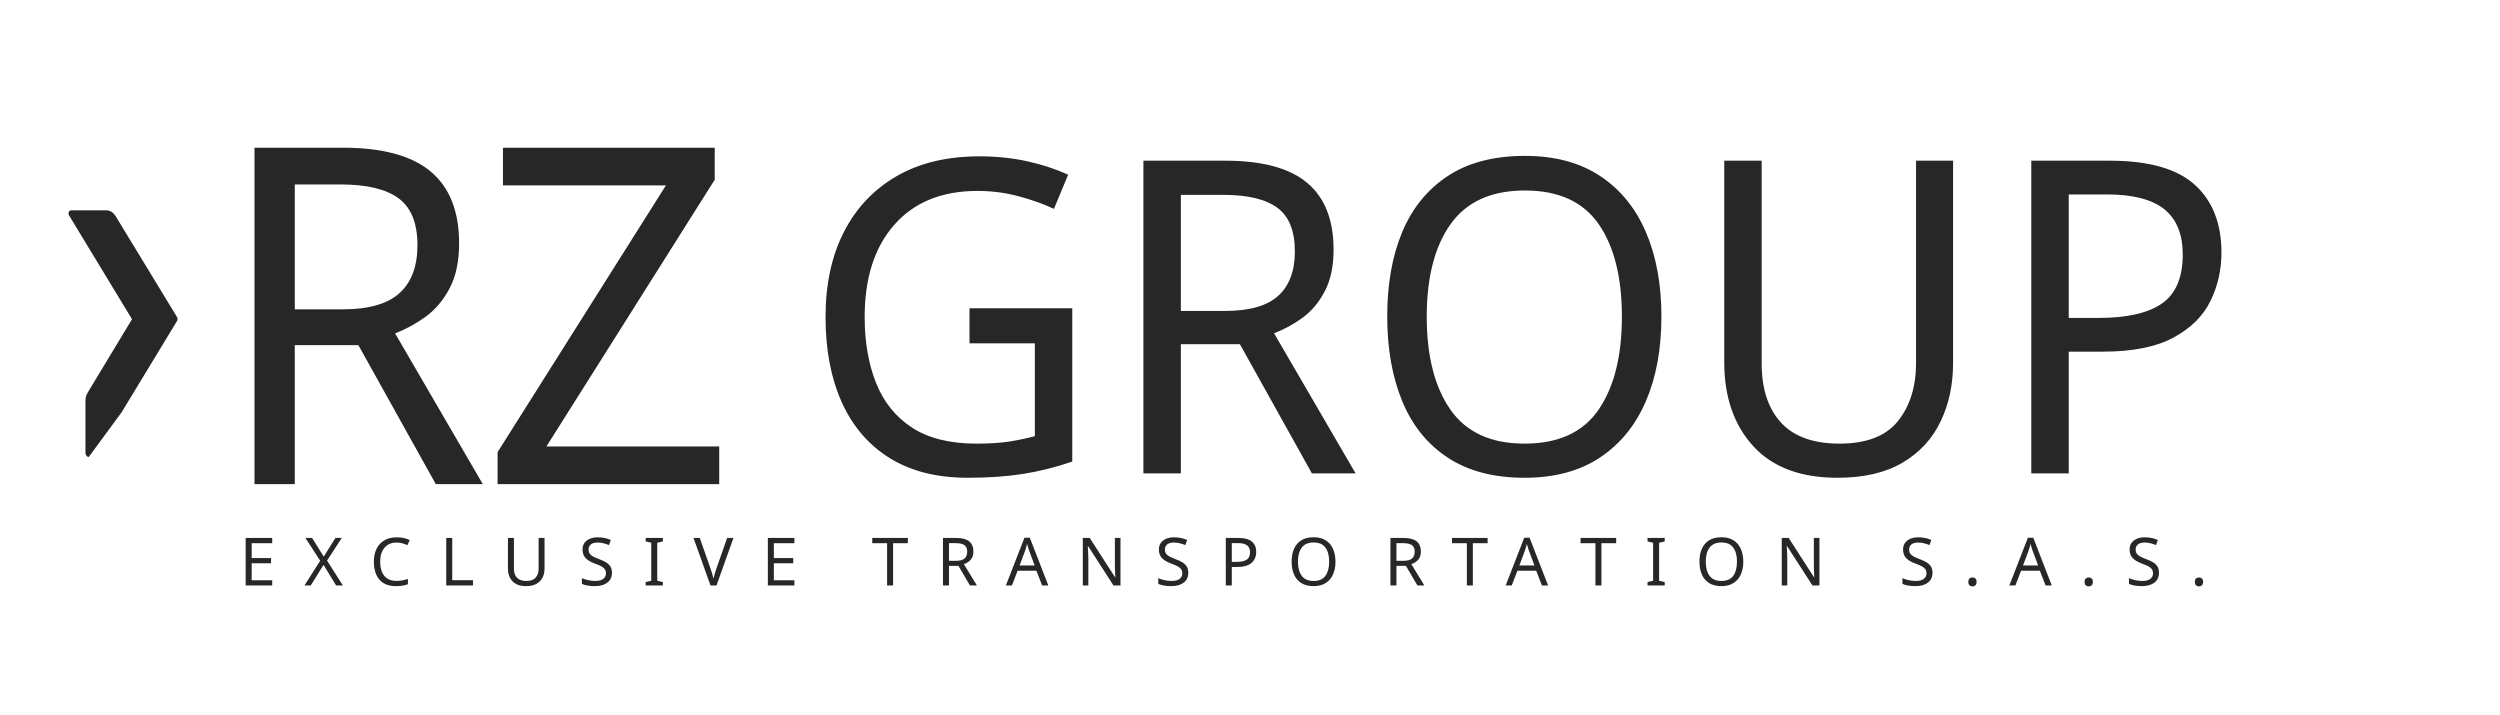
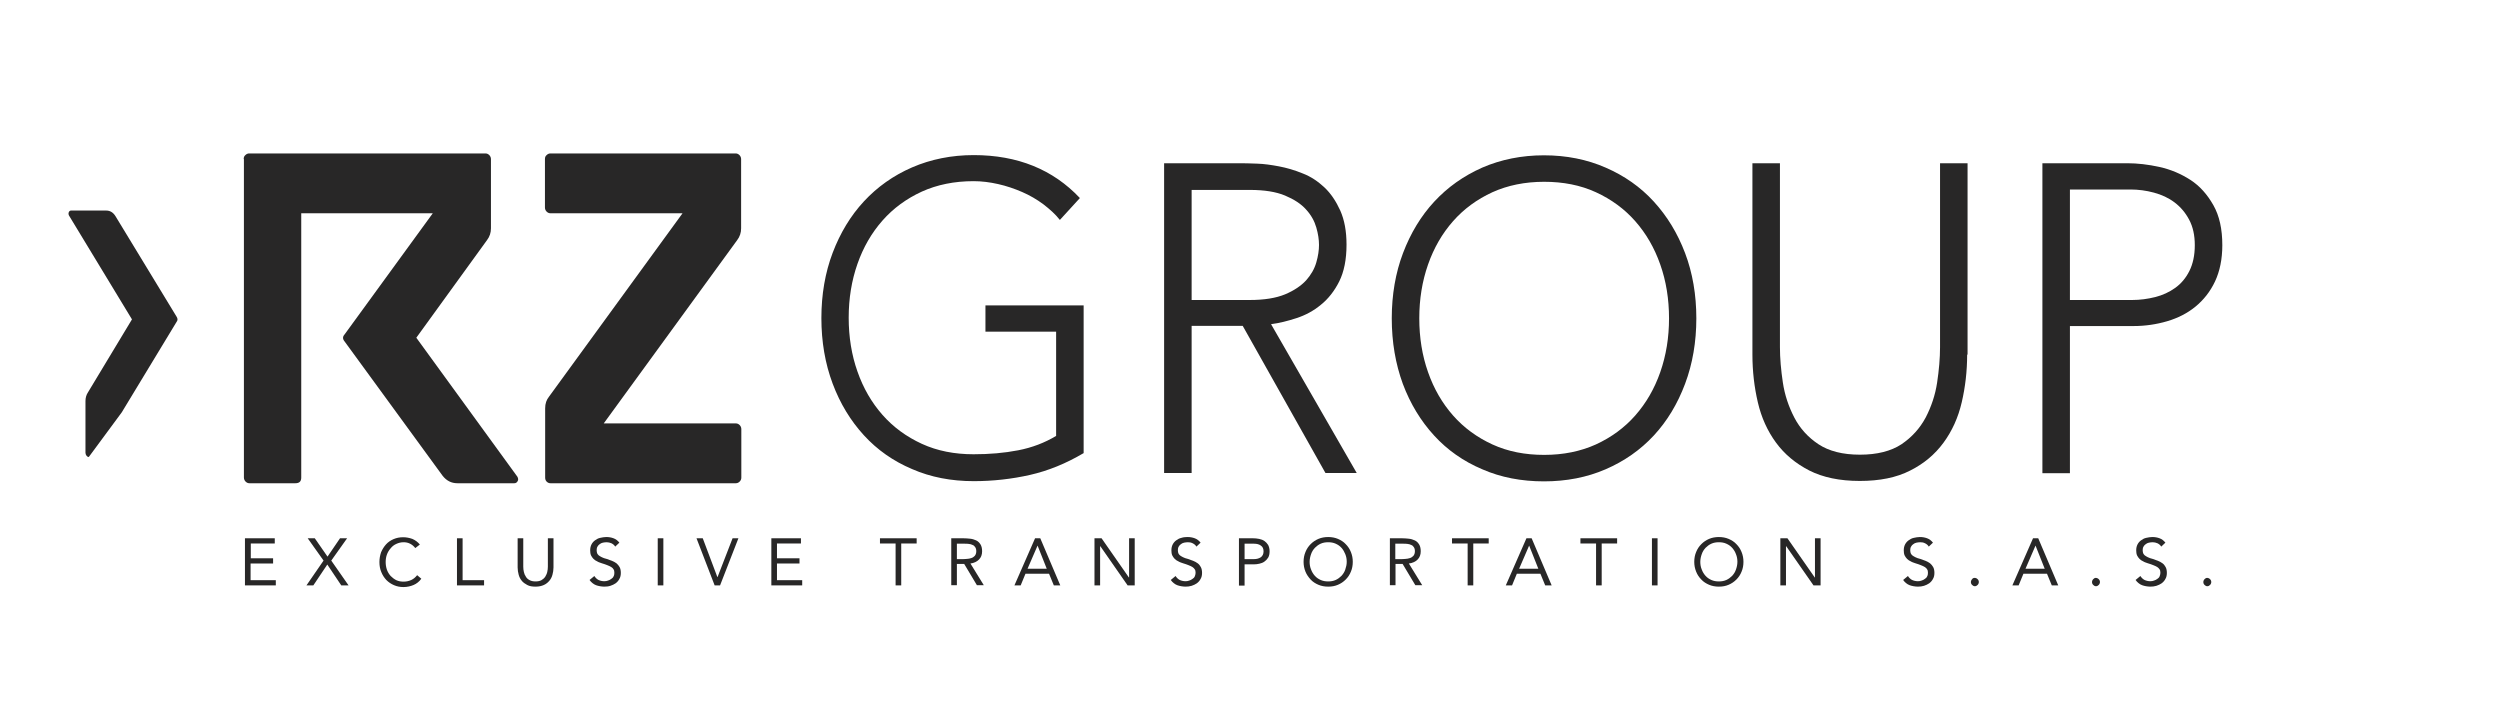
- <svg xmlns="http://www.w3.org/2000/svg" id="Layer_1" data-name="Layer 1" viewBox="0 0 1199.19 342.79">
-   <defs>
-     <style>
-       .cls-1, .cls-2, .cls-3, .cls-4 {
-         fill: #282727;
-       }
- 
-       .cls-5 {
-         letter-spacing: .4em;
-       }
- 
-       .cls-6 {
-         letter-spacing: .42em;
-       }
- 
-       .cls-7 {
-         letter-spacing: .42em;
-       }
- 
-       .cls-2 {
-         font-family: Avenir-Roman, Avenir;
-         font-size: 31.92px;
-       }
- 
-       .cls-3 {
-         font-family: VALORANT-Regular, VALORANT;
-         font-size: 226.05px;
-         letter-spacing: -.02em;
-       }
- 
-       .cls-4 {
-         font-family: Avenir-Light, Avenir;
-         font-size: 210.08px;
-         letter-spacing: 0em;
-       }
- 
-       .cls-8 {
-         letter-spacing: .33em;
-       }
-     </style>
-   </defs>
-   <g>
-     <path class="cls-1" d="M42.6,219.2c-.45,0-.82-.2-1.14-.59-.31-.4-.47-.87-.47-1.44v-24.84c0-1.58,.4-2.99,1.2-4.23l21.13-34.98-30.23-49.85c-.27-.56-.29-1.1-.07-1.61,.22-.51,.56-.76,1-.76h16.99c1.78,0,3.26,.9,4.41,2.7l29.29,48.16c.63,.9,.63,1.75,0,2.54l-26.35,43.43-15.78,21.46Z" />
-     <text class="cls-3" transform="translate(101.25 232.24) scale(.95 1)">
-       <tspan x="0" y="0">RZ</tspan>
-     </text>
-     <text class="cls-4" transform="translate(383.82 227.08) scale(.95 1)">
-       <tspan x="0" y="0">GROUP</tspan>
-     </text>
+ <svg xmlns="http://www.w3.org/2000/svg" version="1.1" id="Layer_1" x="0px" y="0px" viewBox="0 0 1199.2 342.8" style="enable-background:new 0 0 1199.2 342.8;" xml:space="preserve">
+   <style type="text/css">
+ 	.st0{fill:#282727;}
+ 	.st1{enable-background:new    ;}
+ </style>
+   <path class="st0" d="M42.6,219.2c-0.5,0-0.8-0.2-1.1-0.6c-0.3-0.4-0.5-0.9-0.5-1.4v-24.8c0-1.6,0.4-3,1.2-4.2l21.1-35l-30.2-49.8  c-0.3-0.6-0.3-1.1-0.1-1.6s0.6-0.8,1-0.8h17c1.8,0,3.3,0.9,4.4,2.7l29.3,48.2c0.6,0.9,0.6,1.8,0,2.5l-26.3,43.4L42.6,219.2  L42.6,219.2z" />
+   <g class="st1">
+     <path class="st0" d="M116.9,76.3c0-0.8,0.2-1.4,0.8-1.9c0.5-0.5,1.1-0.8,1.8-0.8h113.4c0.7,0,1.3,0.3,1.8,0.8   c0.5,0.5,0.8,1.2,0.8,1.9v33.2c0,2.1-0.6,4-1.9,5.7l-33.9,46.8l48.5,66.7c0.4,0.8,0.5,1.5,0.1,2.1c-0.4,0.7-0.9,1-1.6,1h-27.3   c-2.9,0-5.2-1.2-7.1-3.6l-47-64.4c-1-1.2-1-2.3,0-3.4l42.3-58.1h-63.1v126.8c0,1.8-0.9,2.7-2.8,2.7h-22.1c-0.7,0-1.3-0.3-1.8-0.8   c-0.5-0.5-0.8-1.2-0.8-1.9V76.3z" />
+     <path class="st0" d="M261.5,229.1v-33.2c0-2.3,0.6-4.1,1.9-5.7l64-87.9H264c-0.7,0-1.3-0.3-1.8-0.8c-0.5-0.5-0.8-1.2-0.8-1.9V76.3   c0-0.8,0.2-1.4,0.8-1.9c0.5-0.5,1.1-0.8,1.8-0.8h88.9c0.7,0,1.3,0.3,1.8,0.8c0.5,0.5,0.8,1.2,0.8,1.9v33.2c0,2.1-0.6,4-1.9,5.7   l-64,87.9h63.4c0.7,0,1.3,0.3,1.8,0.8c0.5,0.5,0.8,1.2,0.8,1.9v23.3c0,0.8-0.3,1.4-0.8,1.9c-0.5,0.5-1.1,0.8-1.8,0.8H264   c-0.7,0-1.3-0.3-1.8-0.8C261.7,230.5,261.5,229.8,261.5,229.1z" />
  </g>
-   <text class="cls-2" transform="translate(114.75 280.84)">
-     <tspan class="cls-6" x="0" y="0">EXCLUSIVE TRANSPO</tspan>
-     <tspan class="cls-5" x="549.12" y="0">R</tspan>
-     <tspan class="cls-8" x="581.43" y="0">TA</tspan>
-     <tspan class="cls-7" x="643.1" y="0">TION S.A.S.</tspan>
-   </text>
+   <g class="st1">
+     <path class="st0" d="M519.7,217.4c-8.3,4.9-16.8,8.4-25.6,10.4c-8.8,2-17.9,3-27,3c-10.8,0-20.7-1.9-29.6-5.8   c-9-3.8-16.7-9.2-23.1-16.2s-11.4-15.2-15-24.8c-3.6-9.6-5.4-20.1-5.4-31.4s1.8-21.8,5.4-31.3c3.6-9.5,8.6-17.8,15-24.7   s14.1-12.4,23.1-16.3c9-3.9,18.9-5.9,29.6-5.9c21,0,38,6.9,50.9,20.6l-9.6,10.5c-2.1-2.7-4.8-5.1-7.9-7.5   c-3.1-2.3-6.5-4.3-10.2-5.9c-3.7-1.6-7.5-2.9-11.5-3.8c-4-0.9-7.9-1.4-11.8-1.4c-9.2,0-17.5,1.7-24.8,5c-7.4,3.4-13.7,8-18.9,13.9   c-5.2,5.9-9.2,12.8-12,20.8c-2.8,8-4.2,16.6-4.2,25.8c0,9.2,1.4,17.9,4.2,25.8c2.8,8,6.8,14.9,12,20.8c5.2,5.9,11.5,10.5,18.9,13.9   s15.7,5,24.8,5c7.6,0,14.7-0.6,21.4-1.9c6.7-1.3,12.7-3.6,18.2-6.9v-50h-33.9v-12.6h47.1V217.4z" />
+     <path class="st0" d="M558.4,78.3h37.1c1.9,0,4.4,0.1,7.6,0.2c3.2,0.1,6.7,0.6,10.4,1.3c3.7,0.7,7.5,1.8,11.4,3.4   c3.9,1.5,7.3,3.8,10.4,6.7c3.1,2.9,5.6,6.7,7.6,11.1c2,4.5,3,9.9,3,16.4c0,7.1-1.2,13-3.5,17.6c-2.3,4.6-5.3,8.4-8.8,11.2   c-3.5,2.9-7.4,5-11.7,6.4c-4.3,1.4-8.3,2.4-12.2,2.9l41.1,71.4h-15l-39.7-70.6h-24.5v70.6h-13.2V78.3z M571.6,143.9h27.9   c6.9,0,12.5-0.9,16.9-2.7c4.3-1.8,7.7-4.1,10.1-6.7c2.4-2.7,4-5.5,4.9-8.6c0.9-3.1,1.3-5.9,1.3-8.4s-0.4-5.3-1.3-8.4   c-0.9-3.1-2.5-6-4.9-8.6c-2.4-2.7-5.8-4.9-10.1-6.7c-4.3-1.8-9.9-2.7-16.9-2.7h-27.9V143.9z" />
+     <path class="st0" d="M667.6,152.7c0-11.3,1.8-21.8,5.4-31.3c3.6-9.5,8.6-17.8,15-24.7S702,84.4,711,80.4c9-3.9,18.9-5.9,29.6-5.9   c10.8,0,20.7,2,29.6,5.9c9,3.9,16.7,9.3,23.1,16.3s11.4,15.2,15,24.7c3.6,9.5,5.4,20,5.4,31.3s-1.8,21.8-5.4,31.4   c-3.6,9.6-8.6,17.9-15,24.8s-14.1,12.3-23.1,16.2c-9,3.9-18.9,5.8-29.6,5.8c-10.8,0-20.7-1.9-29.6-5.8c-9-3.8-16.7-9.2-23.1-16.2   s-11.4-15.2-15-24.8C669.4,174.5,667.6,164.1,667.6,152.7z M680.8,152.7c0,9.2,1.4,17.9,4.2,25.8c2.8,8,6.8,14.9,12,20.8   c5.2,5.9,11.5,10.5,18.9,13.9s15.7,5,24.8,5c9.2,0,17.5-1.7,24.8-5c7.4-3.4,13.7-8,18.9-13.9c5.2-5.9,9.2-12.8,12-20.8   s4.2-16.6,4.2-25.8c0-9.2-1.4-17.9-4.2-25.8c-2.8-8-6.8-14.9-12-20.8c-5.2-5.9-11.5-10.5-18.9-13.9c-7.4-3.4-15.7-5-24.8-5   c-9.2,0-17.5,1.7-24.8,5c-7.4,3.4-13.7,8-18.9,13.9c-5.2,5.9-9.2,12.8-12,20.8C682.2,134.9,680.8,143.5,680.8,152.7z" />
+     <path class="st0" d="M943.6,170.1c0,8-0.9,15.6-2.6,22.9c-1.7,7.3-4.6,13.7-8.7,19.3c-4.1,5.6-9.4,10.1-16,13.4   c-6.6,3.4-14.7,5-24.2,5c-9.6,0-17.7-1.7-24.2-5c-6.6-3.4-11.9-7.8-16-13.4c-4.1-5.6-7-12-8.7-19.3c-1.7-7.3-2.6-14.9-2.6-22.9   V78.3h13.2v88.2c0,5.3,0.5,11,1.4,17c0.9,6,2.8,11.6,5.5,16.8c2.7,5.2,6.6,9.5,11.6,12.8s11.6,5,19.9,5c8.2,0,14.9-1.7,19.9-5   c5-3.4,8.8-7.6,11.6-12.8c2.7-5.2,4.6-10.8,5.5-16.8c0.9-6,1.4-11.7,1.4-17V78.3h13.2V170.1z" />
+     <path class="st0" d="M979.7,78.3h40.7c4.9,0,10.1,0.6,15.5,1.8c5.4,1.2,10.3,3.3,14.8,6.2c4.5,2.9,8.1,7,11,12.1   c2.9,5.1,4.3,11.5,4.3,19.2c0,6.7-1.2,12.5-3.5,17.4c-2.3,4.9-5.5,8.9-9.4,12.1c-3.9,3.2-8.5,5.5-13.6,7   c-5.1,1.5-10.5,2.3-16.1,2.3h-30.5v70.6h-13.2V78.3z M992.9,143.9h29.9c3.7,0,7.4-0.5,11-1.4c3.6-0.9,6.8-2.4,9.6-4.4   c2.8-2,5.1-4.7,6.8-8.1c1.7-3.4,2.6-7.5,2.6-12.4c0-4.8-0.9-8.8-2.7-12.2c-1.8-3.4-4.1-6.1-7-8.3c-2.9-2.2-6.2-3.7-9.9-4.7   c-3.7-1-7.5-1.5-11.2-1.5h-29.1V143.9z" />
+   </g>
+   <g class="st1">
+     <path class="st0" d="M117.6,258.2h14.2v2.5h-11.5v7.1H131v2.5h-10.8v8h12.1v2.5h-14.8V258.2z" />
+     <path class="st0" d="M155.2,268.9l-7.6-10.7h3.4l6.1,8.8l6-8.8h3.4l-7.6,10.7l8.3,11.9h-3.5l-6.7-10l-6.7,10H147L155.2,268.9z" />
+     <path class="st0" d="M199.2,262.9c-0.7-0.9-1.5-1.6-2.5-2.1c-1-0.5-2-0.7-3.1-0.7c-1.3,0-2.4,0.3-3.5,0.8c-1.1,0.5-2,1.2-2.7,2.1   c-0.8,0.9-1.4,1.9-1.8,3s-0.6,2.3-0.6,3.6c0,1.3,0.2,2.5,0.6,3.7c0.4,1.1,1,2.1,1.8,3c0.8,0.8,1.7,1.5,2.7,2   c1.1,0.5,2.2,0.7,3.5,0.7c1.4,0,2.6-0.3,3.7-0.8c1.1-0.5,2-1.3,2.8-2.3l2,1.7c-1,1.4-2.3,2.4-3.7,3c-1.4,0.6-3.1,1-4.9,1   c-1.6,0-3.1-0.3-4.5-0.9c-1.4-0.6-2.6-1.4-3.7-2.5c-1-1.1-1.8-2.3-2.4-3.8c-0.6-1.4-0.9-3-0.9-4.8c0-1.7,0.3-3.2,0.8-4.7   c0.6-1.4,1.4-2.7,2.4-3.8c1-1.1,2.2-1.9,3.6-2.5c1.4-0.6,2.9-0.9,4.6-0.9c1.5,0,3,0.3,4.4,0.8c1.4,0.6,2.6,1.5,3.6,2.7L199.2,262.9   z" />
+     <path class="st0" d="M219.2,258.2h2.7v20.1h10.3v2.5h-13V258.2z" />
+     <path class="st0" d="M265.5,272.2c0,1.2-0.2,2.4-0.5,3.5c-0.3,1.1-0.8,2.1-1.5,2.9c-0.7,0.8-1.5,1.5-2.6,2s-2.4,0.8-4,0.8   c-1.6,0-2.9-0.2-4-0.8s-2-1.2-2.6-2c-0.7-0.8-1.2-1.8-1.5-2.9c-0.3-1.1-0.5-2.3-0.5-3.5v-14h2.7v13.6c0,0.9,0.1,1.8,0.3,2.6   c0.2,0.9,0.5,1.6,1,2.3c0.4,0.7,1,1.2,1.8,1.6c0.7,0.4,1.7,0.6,2.8,0.6c1.1,0,2.1-0.2,2.8-0.6c0.7-0.4,1.3-0.9,1.8-1.6   c0.4-0.7,0.8-1.4,1-2.3c0.2-0.9,0.3-1.7,0.3-2.6v-13.6h2.7V272.2z" />
+     <path class="st0" d="M295.1,262.2c-0.4-0.7-1-1.2-1.8-1.6c-0.7-0.3-1.5-0.5-2.3-0.5c-0.6,0-1.2,0.1-1.8,0.2   c-0.6,0.1-1.1,0.4-1.5,0.7c-0.5,0.3-0.8,0.7-1.1,1.2c-0.3,0.5-0.4,1.1-0.4,1.7c0,0.5,0.1,1,0.2,1.4c0.2,0.4,0.4,0.8,0.8,1.1   c0.4,0.3,0.9,0.6,1.5,0.9c0.6,0.3,1.4,0.6,2.3,0.8c0.9,0.3,1.7,0.6,2.5,0.9c0.8,0.3,1.5,0.7,2.2,1.2c0.6,0.5,1.1,1.1,1.5,1.8   c0.4,0.7,0.6,1.7,0.6,2.8c0,1.1-0.2,2.1-0.7,2.9c-0.4,0.8-1,1.5-1.8,2.1c-0.7,0.5-1.6,0.9-2.5,1.2s-1.9,0.4-3,0.4   c-0.7,0-1.3-0.1-2-0.2c-0.7-0.1-1.3-0.3-1.9-0.5c-0.6-0.2-1.2-0.6-1.7-1c-0.5-0.4-1-0.9-1.4-1.5l2.3-1.9c0.5,0.8,1.2,1.5,2,1.9   c0.9,0.4,1.8,0.6,2.8,0.6c0.6,0,1.2-0.1,1.7-0.3c0.6-0.2,1.1-0.4,1.6-0.8c0.5-0.3,0.9-0.7,1.1-1.2c0.3-0.5,0.4-1.1,0.4-1.7   c0-0.7-0.1-1.3-0.4-1.7c-0.2-0.4-0.6-0.8-1.1-1.1c-0.5-0.3-1.1-0.6-1.9-0.9c-0.7-0.3-1.6-0.6-2.6-0.9c-0.8-0.3-1.6-0.5-2.2-0.9   c-0.7-0.3-1.3-0.7-1.8-1.2c-0.5-0.5-0.9-1.1-1.2-1.7c-0.3-0.7-0.4-1.5-0.4-2.4c0-1.1,0.2-2,0.6-2.8c0.4-0.8,1-1.5,1.7-2   c0.7-0.5,1.5-1,2.5-1.2s1.9-0.4,2.9-0.4c1.3,0,2.4,0.2,3.5,0.6s2,1.1,2.8,2.1L295.1,262.2z" />
+     <path class="st0" d="M315.5,258.2h2.7v22.6h-2.7V258.2z" />
+     <path class="st0" d="M334.1,258.2h3l7,18.6h0.1l7.2-18.6h2.8l-8.8,22.6h-2.6L334.1,258.2z" />
+     <path class="st0" d="M370,258.2h14.2v2.5h-11.5v7.1h10.8v2.5h-10.8v8h12.1v2.5H370V258.2z" />
+     <path class="st0" d="M439.8,260.7h-7.5v20.1h-2.7v-20.1h-7.5v-2.5h17.6V260.7z" />
+     <path class="st0" d="M456.3,258.2h5.8c1.1,0,2.2,0.1,3.2,0.2c1.1,0.1,2,0.4,2.9,0.8c0.9,0.4,1.5,1,2.1,1.9c0.5,0.8,0.8,1.9,0.8,3.3   c0,1.7-0.5,3-1.5,4c-1,1-2.4,1.7-4.1,1.9l6.4,10.4h-3.3l-6.1-10.2H459v10.2h-2.7V258.2z M459,268.2h2.4c0.7,0,1.5,0,2.3-0.1   c0.8,0,1.5-0.2,2.2-0.4c0.7-0.2,1.2-0.6,1.7-1.1c0.4-0.5,0.7-1.2,0.7-2.2c0-0.8-0.2-1.5-0.5-1.9c-0.3-0.5-0.7-0.9-1.3-1.1   c-0.5-0.3-1.1-0.4-1.8-0.5s-1.3-0.1-2-0.1H459V268.2z" />
+     <path class="st0" d="M496.5,258.2h2.5l9.6,22.6h-3.1l-2.3-5.6h-11.3l-2.3,5.6h-3L496.5,258.2z M497.7,261.7L497.7,261.7l-4.8,11.1   h9.2L497.7,261.7z" />
+     <path class="st0" d="M525,258.2h3.4l13.1,18.8h0.1v-18.8h2.7v22.6h-3.4l-13.1-18.8h-0.1v18.8H525V258.2z" />
+     <path class="st0" d="M573.9,262.2c-0.4-0.7-1-1.2-1.8-1.6s-1.5-0.5-2.3-0.5c-0.6,0-1.2,0.1-1.8,0.2c-0.6,0.1-1.1,0.4-1.5,0.7   c-0.5,0.3-0.8,0.7-1.1,1.2c-0.3,0.5-0.4,1.1-0.4,1.7c0,0.5,0.1,1,0.2,1.4c0.2,0.4,0.4,0.8,0.8,1.1c0.4,0.3,0.9,0.6,1.5,0.9   c0.6,0.3,1.4,0.6,2.3,0.8c0.9,0.3,1.7,0.6,2.5,0.9c0.8,0.3,1.5,0.7,2.2,1.2s1.1,1.1,1.5,1.8s0.6,1.7,0.6,2.8c0,1.1-0.2,2.1-0.7,2.9   c-0.4,0.8-1,1.5-1.8,2.1c-0.7,0.5-1.6,0.9-2.5,1.2c-1,0.3-1.9,0.4-3,0.4c-0.7,0-1.3-0.1-2-0.2c-0.7-0.1-1.3-0.3-1.9-0.5   s-1.2-0.6-1.7-1c-0.5-0.4-1-0.9-1.4-1.5l2.3-1.9c0.5,0.8,1.2,1.5,2,1.9c0.9,0.4,1.8,0.6,2.8,0.6c0.6,0,1.2-0.1,1.7-0.3   c0.6-0.2,1.1-0.4,1.6-0.8c0.5-0.3,0.9-0.7,1.1-1.2s0.4-1.1,0.4-1.7c0-0.7-0.1-1.3-0.4-1.7s-0.6-0.8-1.1-1.1   c-0.5-0.3-1.1-0.6-1.9-0.9c-0.7-0.3-1.6-0.6-2.6-0.9c-0.8-0.3-1.6-0.5-2.2-0.9c-0.7-0.3-1.3-0.7-1.8-1.2c-0.5-0.5-0.9-1.1-1.2-1.7   c-0.3-0.7-0.4-1.5-0.4-2.4c0-1.1,0.2-2,0.6-2.8c0.4-0.8,1-1.5,1.7-2c0.7-0.5,1.5-1,2.5-1.2c0.9-0.3,1.9-0.4,2.9-0.4   c1.3,0,2.4,0.2,3.5,0.6c1.1,0.4,2,1.1,2.8,2.1L573.9,262.2z" />
+     <path class="st0" d="M594.3,258.2h6.7c1,0,2,0.1,3,0.3c0.9,0.2,1.8,0.5,2.5,1c0.7,0.5,1.3,1.1,1.8,1.9c0.4,0.8,0.7,1.8,0.7,3   c0,1.2-0.2,2.3-0.7,3.1c-0.5,0.8-1.1,1.4-1.8,1.9c-0.7,0.5-1.5,0.8-2.4,1c-0.9,0.2-1.7,0.3-2.5,0.3H597v10.2h-2.7V258.2z    M597,268.2h4.5c1.3,0,2.4-0.3,3.3-0.9c0.8-0.6,1.3-1.5,1.3-2.8s-0.4-2.2-1.3-2.8c-0.8-0.6-1.9-0.9-3.3-0.9H597V268.2z" />
+     <path class="st0" d="M637.1,281.4c-1.7,0-3.3-0.3-4.7-0.9s-2.7-1.4-3.7-2.5s-1.9-2.3-2.5-3.8c-0.6-1.5-0.9-3-0.9-4.7   c0-1.7,0.3-3.3,0.9-4.7c0.6-1.5,1.4-2.7,2.5-3.8c1.1-1.1,2.3-1.9,3.7-2.5s3-0.9,4.7-0.9s3.3,0.3,4.7,0.9s2.7,1.4,3.7,2.5   c1.1,1.1,1.9,2.3,2.5,3.8c0.6,1.5,0.9,3,0.9,4.7c0,1.7-0.3,3.3-0.9,4.7c-0.6,1.5-1.4,2.7-2.5,3.8c-1.1,1.1-2.3,1.9-3.7,2.5   S638.9,281.4,637.1,281.4z M637.1,278.9c1.3,0,2.5-0.2,3.6-0.7c1.1-0.5,2-1.2,2.8-2c0.8-0.9,1.4-1.8,1.8-3s0.7-2.4,0.7-3.7   c0-1.3-0.2-2.5-0.7-3.7s-1-2.1-1.8-3c-0.8-0.9-1.7-1.5-2.8-2c-1.1-0.5-2.3-0.7-3.6-0.7s-2.5,0.2-3.6,0.7c-1.1,0.5-2,1.2-2.8,2   c-0.8,0.9-1.4,1.8-1.8,3c-0.4,1.1-0.7,2.4-0.7,3.7c0,1.3,0.2,2.5,0.7,3.7c0.4,1.1,1,2.1,1.8,3c0.8,0.9,1.7,1.5,2.8,2   C634.6,278.7,635.8,278.9,637.1,278.9z" />
+   </g>
+   <g class="st1">
+     <path class="st0" d="M666.7,258.2h5.8c1.1,0,2.2,0.1,3.2,0.2c1.1,0.1,2,0.4,2.9,0.8c0.9,0.4,1.5,1,2.1,1.9c0.5,0.8,0.8,1.9,0.8,3.3   c0,1.7-0.5,3-1.5,4c-1,1-2.4,1.7-4.2,1.9l6.4,10.4h-3.3l-6.1-10.2h-3.4v10.2h-2.7V258.2z M669.4,268.2h2.4c0.7,0,1.5,0,2.3-0.1   c0.8,0,1.5-0.2,2.2-0.4c0.7-0.2,1.2-0.6,1.7-1.1c0.4-0.5,0.7-1.2,0.7-2.2c0-0.8-0.2-1.5-0.5-1.9c-0.3-0.5-0.7-0.9-1.3-1.1   c-0.5-0.3-1.1-0.4-1.8-0.5c-0.6-0.1-1.3-0.1-2-0.1h-3.8V268.2z" />
+   </g>
+   <g class="st1">
+     <path class="st0" d="M714.2,260.7h-7.5v20.1H704v-20.1h-7.5v-2.5h17.6V260.7z" />
+     <path class="st0" d="M732.2,258.2h2.5l9.6,22.6h-3.1l-2.3-5.6h-11.3l-2.3,5.6h-3L732.2,258.2z M733.5,261.7L733.5,261.7l-4.8,11.1   h9.2L733.5,261.7z" />
+   </g>
+   <g class="st1">
+     <path class="st0" d="M775.8,260.7h-7.5v20.1h-2.7v-20.1h-7.5v-2.5h17.6V260.7z" />
+     <path class="st0" d="M792.4,258.2h2.7v22.6h-2.7V258.2z" />
+     <path class="st0" d="M824.5,281.4c-1.7,0-3.3-0.3-4.7-0.9s-2.7-1.4-3.7-2.5c-1.1-1.1-1.9-2.3-2.5-3.8c-0.6-1.5-0.9-3-0.9-4.7   c0-1.7,0.3-3.3,0.9-4.7c0.6-1.5,1.4-2.7,2.5-3.8c1.1-1.1,2.3-1.9,3.7-2.5s3-0.9,4.7-0.9s3.3,0.3,4.7,0.9s2.7,1.4,3.7,2.5   c1.1,1.1,1.9,2.3,2.5,3.8c0.6,1.5,0.9,3,0.9,4.7c0,1.7-0.3,3.3-0.9,4.7c-0.6,1.5-1.4,2.7-2.5,3.8s-2.3,1.9-3.7,2.5   S826.3,281.4,824.5,281.4z M824.5,278.9c1.3,0,2.5-0.2,3.6-0.7c1.1-0.5,2-1.2,2.8-2c0.8-0.9,1.4-1.8,1.8-3c0.4-1.1,0.7-2.4,0.7-3.7   c0-1.3-0.2-2.5-0.7-3.7c-0.4-1.1-1-2.1-1.8-3c-0.8-0.9-1.7-1.5-2.8-2c-1.1-0.5-2.3-0.7-3.6-0.7c-1.3,0-2.5,0.2-3.6,0.7   c-1.1,0.5-2,1.2-2.8,2c-0.8,0.9-1.4,1.8-1.8,3c-0.4,1.1-0.7,2.4-0.7,3.7c0,1.3,0.2,2.5,0.7,3.7c0.4,1.1,1,2.1,1.8,3   c0.8,0.9,1.7,1.5,2.8,2C822,278.7,823.2,278.9,824.5,278.9z" />
+     <path class="st0" d="M854,258.2h3.4l13.1,18.8h0.1v-18.8h2.7v22.6h-3.4l-13.1-18.8h-0.1v18.8H854V258.2z" />
+     <path class="st0" d="M925.2,262.2c-0.4-0.7-1-1.2-1.8-1.6s-1.5-0.5-2.3-0.5c-0.6,0-1.2,0.1-1.8,0.2c-0.6,0.1-1.1,0.4-1.5,0.7   c-0.5,0.3-0.8,0.7-1.1,1.2c-0.3,0.5-0.4,1.1-0.4,1.7c0,0.5,0.1,1,0.2,1.4c0.2,0.4,0.4,0.8,0.8,1.1c0.4,0.3,0.9,0.6,1.5,0.9   c0.6,0.3,1.4,0.6,2.3,0.8c0.9,0.3,1.7,0.6,2.5,0.9c0.8,0.3,1.5,0.7,2.2,1.2c0.6,0.5,1.1,1.1,1.5,1.8s0.6,1.7,0.6,2.8   c0,1.1-0.2,2.1-0.7,2.9c-0.4,0.8-1,1.5-1.8,2.1c-0.7,0.5-1.6,0.9-2.5,1.2c-1,0.3-1.9,0.4-3,0.4c-0.7,0-1.3-0.1-2-0.2   c-0.7-0.1-1.3-0.3-1.9-0.5s-1.2-0.6-1.7-1c-0.5-0.4-1-0.9-1.4-1.5l2.3-1.9c0.5,0.8,1.2,1.5,2,1.9c0.9,0.4,1.8,0.6,2.8,0.6   c0.6,0,1.2-0.1,1.7-0.3c0.6-0.2,1.1-0.4,1.6-0.8c0.5-0.3,0.9-0.7,1.1-1.2c0.3-0.5,0.4-1.1,0.4-1.7c0-0.7-0.1-1.3-0.4-1.7   c-0.2-0.4-0.6-0.8-1.1-1.1c-0.5-0.3-1.1-0.6-1.9-0.9c-0.7-0.3-1.6-0.6-2.6-0.9c-0.8-0.3-1.6-0.5-2.2-0.9c-0.7-0.3-1.3-0.7-1.8-1.2   c-0.5-0.5-0.9-1.1-1.2-1.7c-0.3-0.7-0.4-1.5-0.4-2.4c0-1.1,0.2-2,0.6-2.8c0.4-0.8,1-1.5,1.7-2c0.7-0.5,1.5-1,2.5-1.2   s1.9-0.4,2.9-0.4c1.3,0,2.4,0.2,3.5,0.6c1.1,0.4,2,1.1,2.8,2.1L925.2,262.2z" />
+     <path class="st0" d="M947.2,277.2c0.5,0,1,0.2,1.4,0.6s0.6,0.8,0.6,1.4c0,0.5-0.2,1-0.6,1.4c-0.4,0.4-0.8,0.6-1.3,0.6   s-0.9-0.2-1.3-0.6c-0.4-0.4-0.6-0.8-0.6-1.4c0-0.5,0.2-1,0.6-1.4C946.2,277.4,946.7,277.2,947.2,277.2z" />
+     <path class="st0" d="M975.2,258.2h2.5l9.6,22.6h-3.1l-2.3-5.6h-11.3l-2.3,5.6h-3L975.2,258.2z M976.4,261.7L976.4,261.7l-4.8,11.1   h9.2L976.4,261.7z" />
+     <path class="st0" d="M1005.3,277.2c0.5,0,1,0.2,1.4,0.6c0.4,0.4,0.6,0.8,0.6,1.4c0,0.5-0.2,1-0.6,1.4s-0.8,0.6-1.3,0.6   c-0.5,0-0.9-0.2-1.3-0.6s-0.6-0.8-0.6-1.4c0-0.5,0.2-1,0.6-1.4S1004.8,277.2,1005.3,277.2z" />
+     <path class="st0" d="M1036.7,262.2c-0.4-0.7-1-1.2-1.8-1.6c-0.7-0.3-1.5-0.5-2.3-0.5c-0.6,0-1.2,0.1-1.8,0.2   c-0.6,0.1-1.1,0.4-1.5,0.7c-0.5,0.3-0.8,0.7-1.1,1.2c-0.3,0.5-0.4,1.1-0.4,1.7c0,0.5,0.1,1,0.2,1.4c0.2,0.4,0.4,0.8,0.8,1.1   c0.4,0.3,0.9,0.6,1.5,0.9c0.6,0.3,1.4,0.6,2.3,0.8c0.9,0.3,1.7,0.6,2.5,0.9c0.8,0.3,1.5,0.7,2.2,1.2s1.1,1.1,1.5,1.8   c0.4,0.7,0.6,1.7,0.6,2.8c0,1.1-0.2,2.1-0.7,2.9c-0.4,0.8-1,1.5-1.8,2.1c-0.7,0.5-1.6,0.9-2.5,1.2c-1,0.3-1.9,0.4-3,0.4   c-0.7,0-1.3-0.1-2-0.2c-0.7-0.1-1.3-0.3-1.9-0.5c-0.6-0.2-1.2-0.6-1.7-1c-0.5-0.4-1-0.9-1.4-1.5l2.3-1.9c0.5,0.8,1.2,1.5,2,1.9   c0.9,0.4,1.8,0.6,2.8,0.6c0.6,0,1.2-0.1,1.7-0.3c0.6-0.2,1.1-0.4,1.6-0.8c0.5-0.3,0.9-0.7,1.1-1.2s0.4-1.1,0.4-1.7   c0-0.7-0.1-1.3-0.4-1.7s-0.6-0.8-1.1-1.1c-0.5-0.3-1.1-0.6-1.9-0.9c-0.7-0.3-1.6-0.6-2.6-0.9c-0.8-0.3-1.6-0.5-2.2-0.9   c-0.7-0.3-1.3-0.7-1.8-1.2c-0.5-0.5-0.9-1.1-1.2-1.7c-0.3-0.7-0.4-1.5-0.4-2.4c0-1.1,0.2-2,0.6-2.8s1-1.5,1.7-2   c0.7-0.5,1.5-1,2.5-1.2s1.9-0.4,2.9-0.4c1.3,0,2.4,0.2,3.5,0.6c1.1,0.4,2,1.1,2.8,2.1L1036.7,262.2z" />
+     <path class="st0" d="M1058.7,277.2c0.5,0,1,0.2,1.4,0.6c0.4,0.4,0.6,0.8,0.6,1.4c0,0.5-0.2,1-0.6,1.4s-0.8,0.6-1.3,0.6   c-0.5,0-0.9-0.2-1.3-0.6s-0.6-0.8-0.6-1.4c0-0.5,0.2-1,0.6-1.4S1058.2,277.2,1058.7,277.2z" />
+   </g>
</svg>
